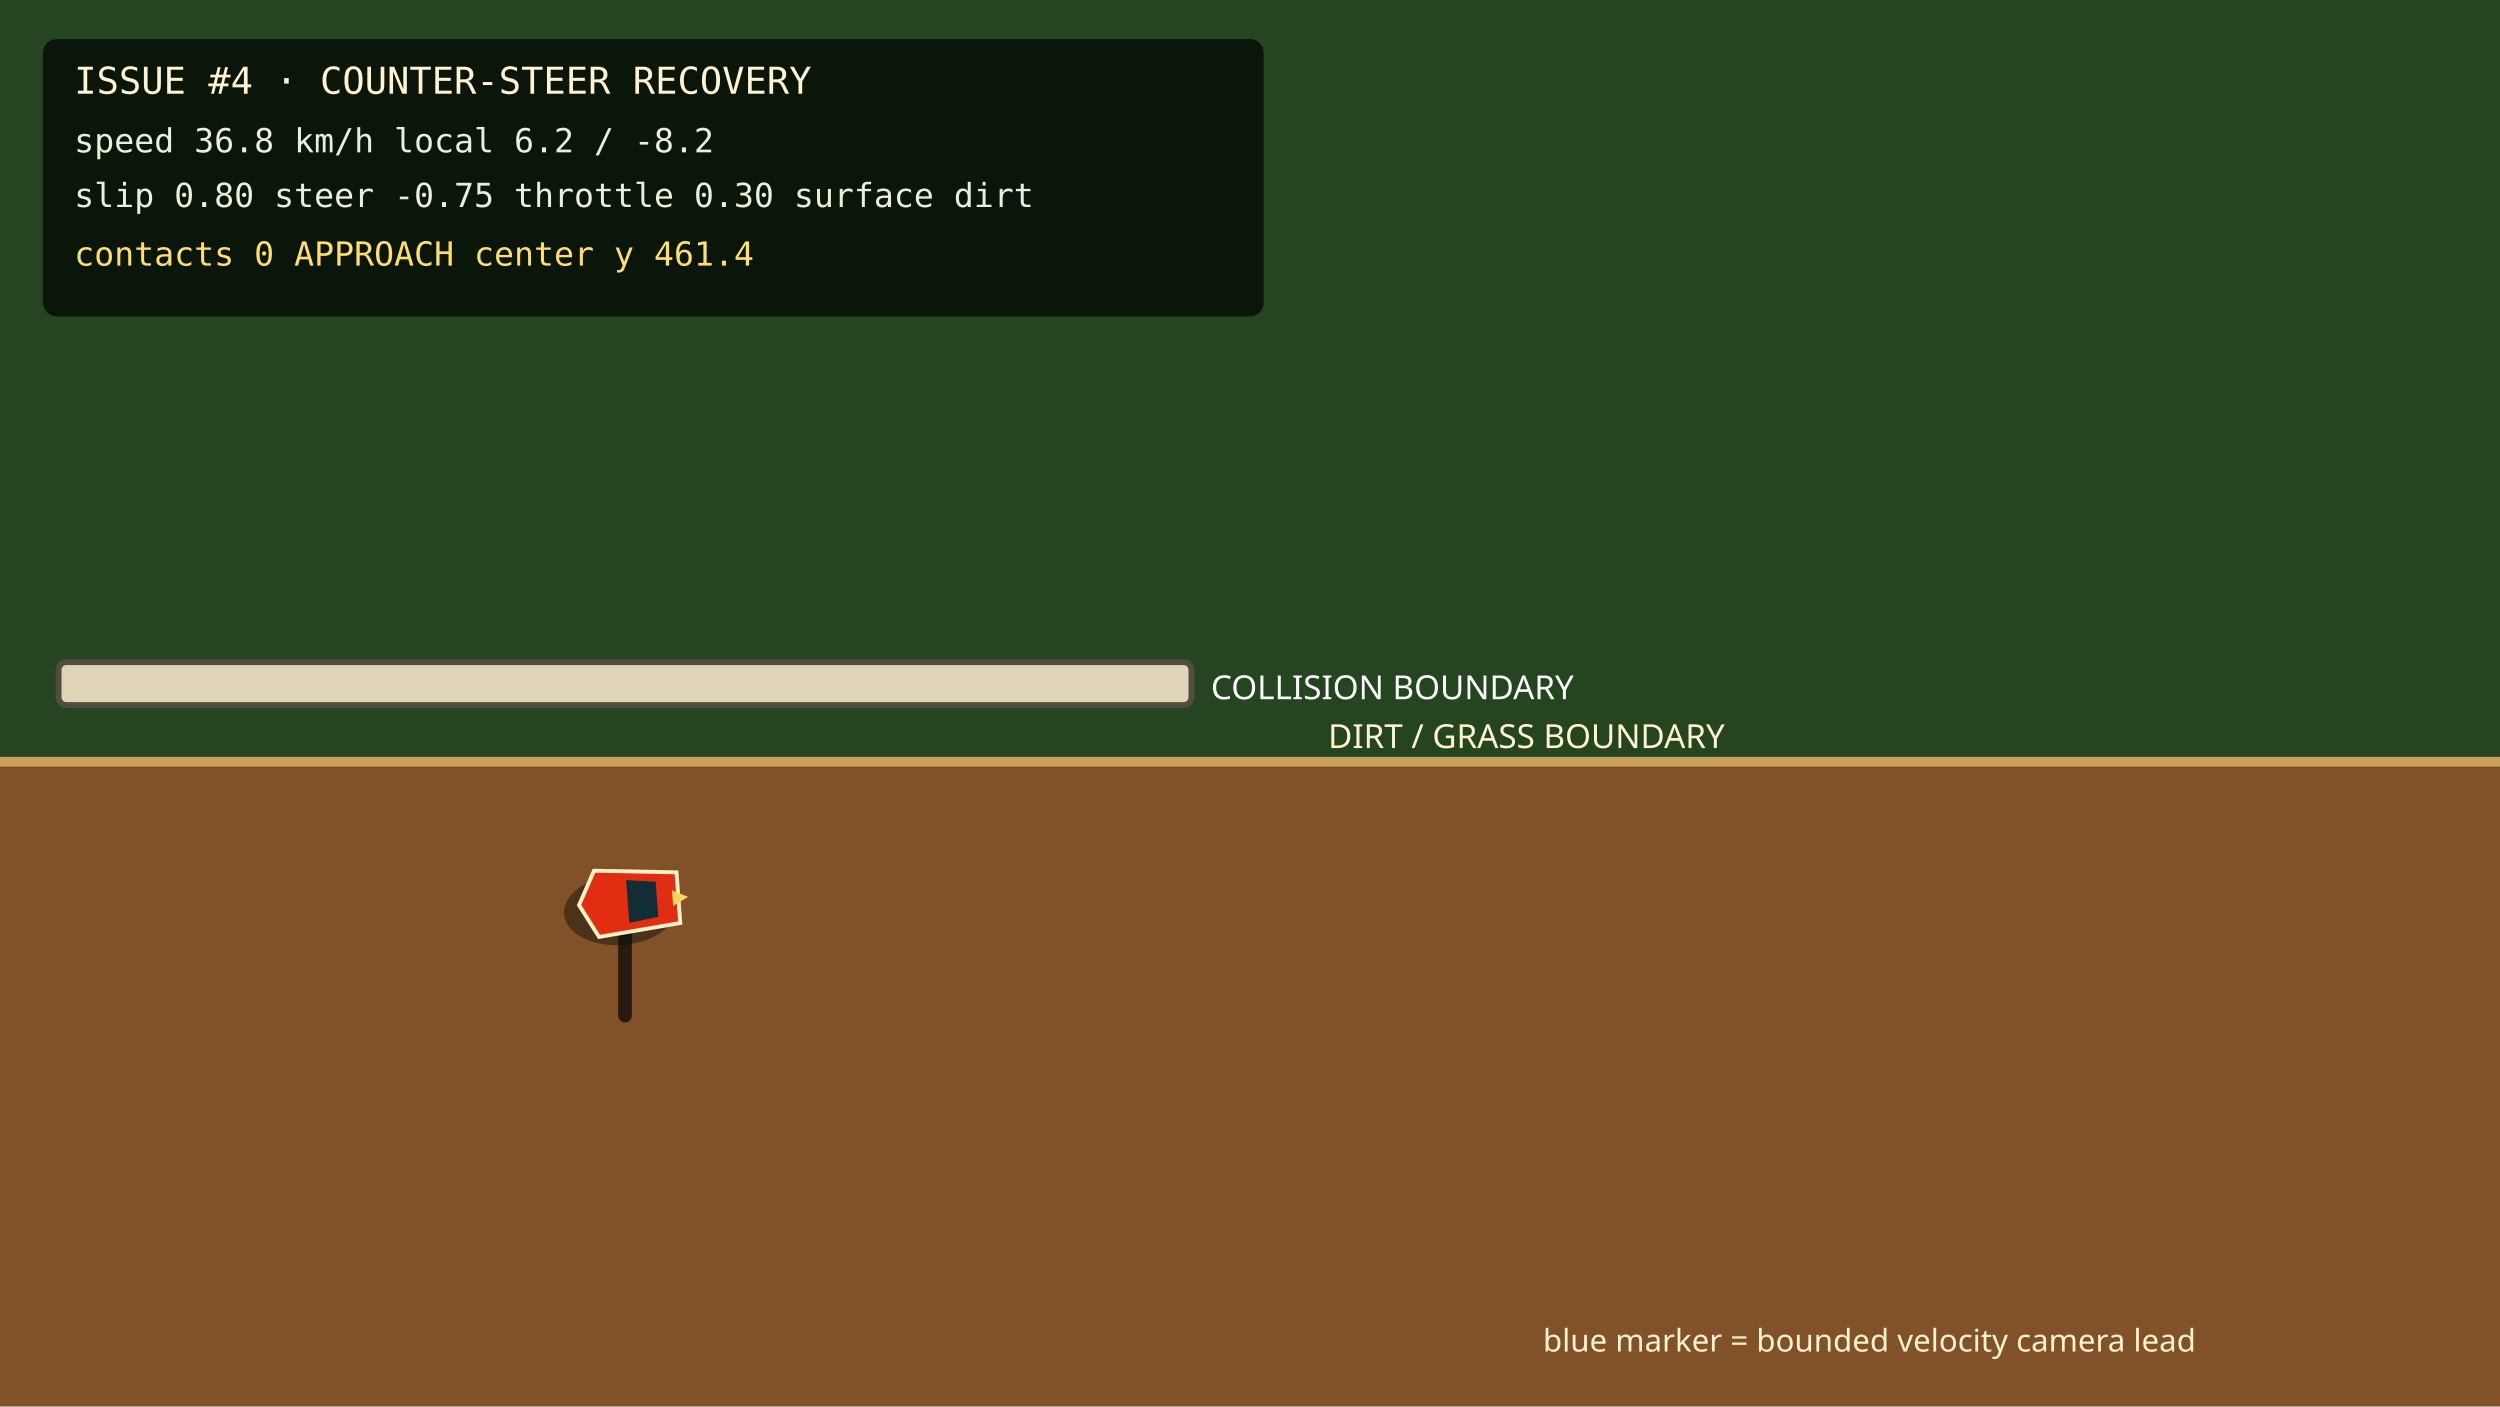
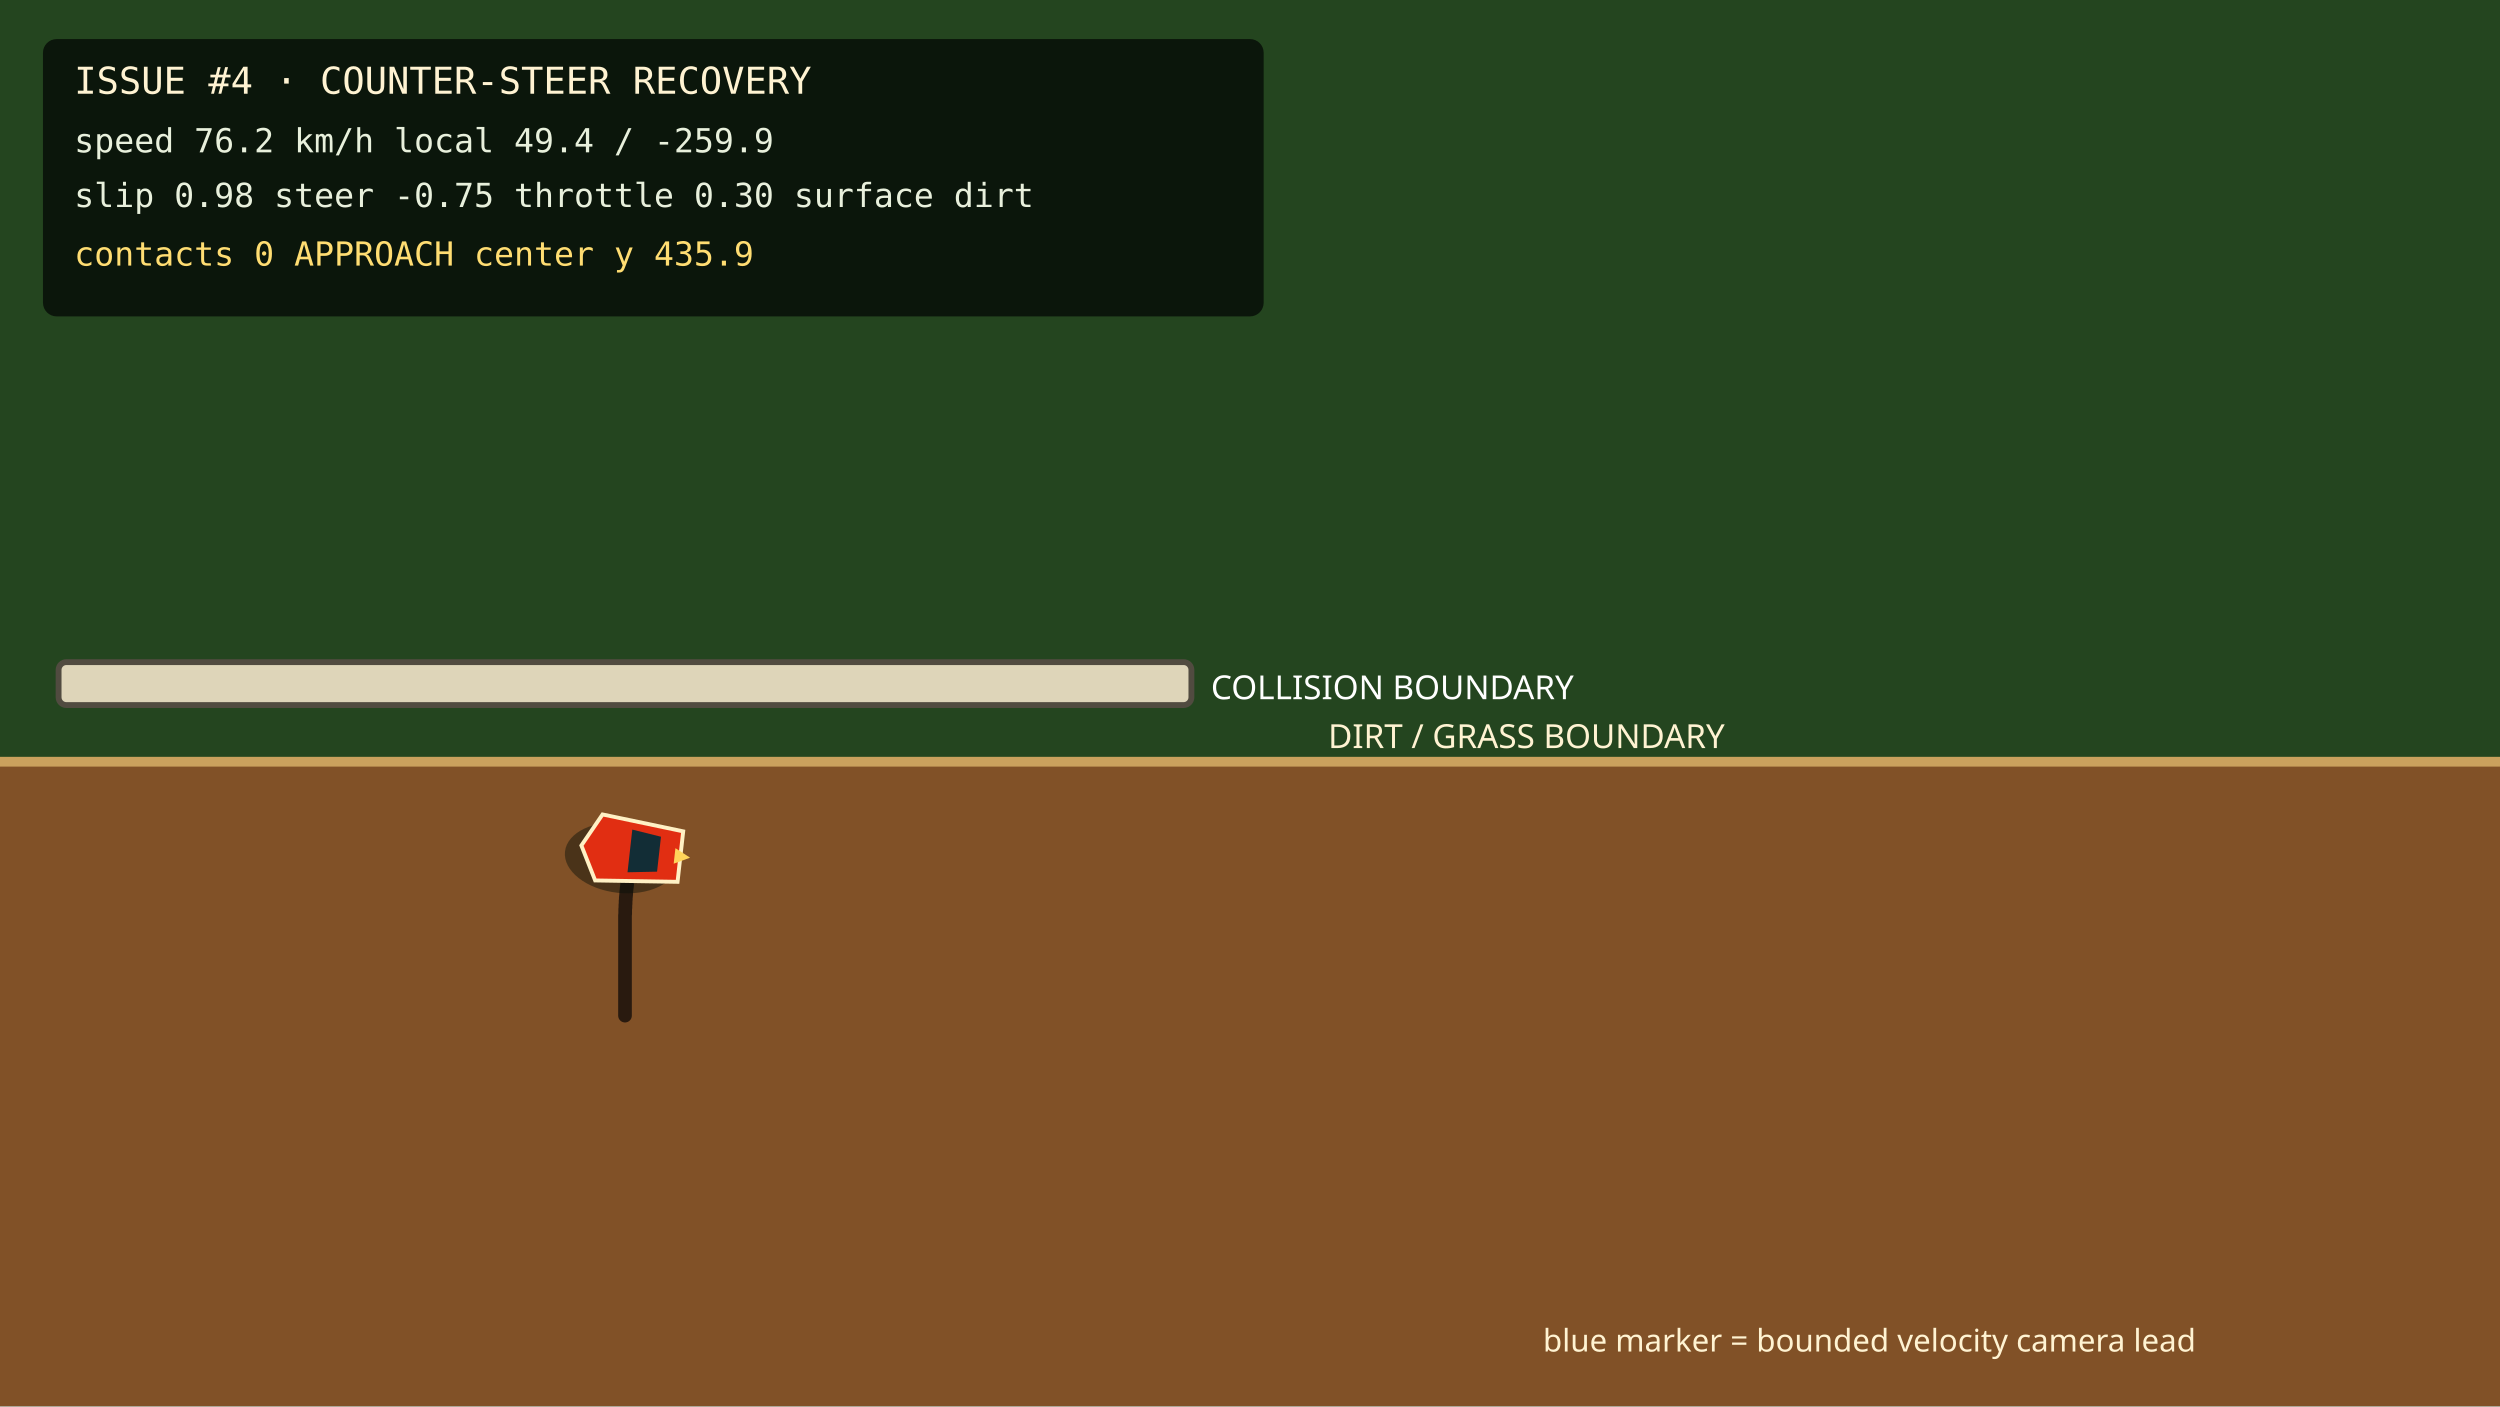
<svg xmlns="http://www.w3.org/2000/svg" width="1280" height="720" viewBox="0 0 1280 720">
  <rect width="1280" height="720" fill="#24451f" />
  <rect y="390" width="1280" height="330" fill="#815127" />
  <line x1="0" y1="390" x2="1280" y2="390" stroke="#caa15d" stroke-width="5" />
  <text x="680" y="383" fill="#fff3d2" font-family="sans-serif" font-size="17">DIRT / GRASS BOUNDARY</text>
  <rect x="30" y="339" width="580" height="22" rx="4" fill="#ded5b9" stroke="#514b40" stroke-width="3" />
  <text x="620" y="358" fill="#fff" font-family="sans-serif" font-size="17">COLLISION BOUNDARY</text>
-   <polyline points="320.0,520.0 320.0,520.0 320.0,520.0 320.0,520.0 320.0,520.0 320.0,519.9 320.0,519.9 320.0,519.9 320.0,519.8 320.0,519.8 320.0,519.8 320.0,519.7 320.0,519.7 320.0,519.6 320.0,519.6 320.0,519.5 320.0,519.4 320.0,519.4 320.0,519.3 320.0,519.2 320.0,519.1 320.0,519.1 320.0,519.0 320.0,518.9 320.0,518.8 320.0,518.7 320.0,518.6 320.0,518.5 320.0,518.4 320.0,518.2 320.0,518.1 320.0,518.0 320.0,517.9 320.0,517.8 320.0,517.6 320.0,517.5 320.0,517.4 320.0,517.2 320.0,517.1 320.0,516.9 320.0,516.8 320.0,516.6 320.0,516.5 320.0,516.3 320.0,516.1 320.0,516.0 320.0,515.8 320.0,515.6 320.0,515.5 320.0,515.3 320.0,515.1 320.0,514.9 320.0,514.7 320.0,514.5 320.0,514.3 320.0,514.2 320.0,514.0 320.0,513.8 320.0,513.6 320.0,513.3 320.0,513.1 320.0,512.9 320.0,512.7 320.0,512.5 320.0,512.3 320.0,512.1 320.0,511.8 320.0,511.6 320.0,511.4 320.0,511.1 320.0,510.9 320.0,510.7 320.0,510.4 320.0,510.2 320.0,510.0 320.0,509.7 320.0,509.5 320.0,509.2 320.0,509.0 320.0,508.7 320.0,508.5 320.0,508.2 320.0,507.9 320.0,507.7 320.0,507.4 320.0,507.1 320.0,506.9 320.0,506.6 320.0,506.3 320.0,506.1 320.0,505.8 320.0,505.5 320.0,505.2 320.0,504.9 320.0,504.7 320.0,504.4 320.0,504.1 320.0,503.8 320.0,503.5 320.0,503.2 320.0,502.9 320.0,502.6 320.0,502.3 320.0,502.0 320.0,501.7 320.0,501.4 320.0,501.1 320.0,500.8 320.0,500.5 320.0,500.2 320.0,499.9 320.0,499.6 320.0,499.3 320.0,499.0 320.0,498.7 320.0,498.3 320.0,498.0 320.0,497.7 320.0,497.4 320.0,497.1 320.0,496.7 320.0,496.4 320.0,496.1 320.0,495.8 320.0,495.4 320.0,495.1 320.0,494.8 320.0,494.5 320.0,494.1 320.0,493.8 320.0,493.5 320.0,493.1 320.0,492.8 320.0,492.4 320.0,492.1 320.0,491.8 320.0,491.4 320.0,491.1 320.0,490.7 320.0,490.4 320.0,490.1 320.0,489.7 320.0,489.4 320.0,489.0 320.0,488.7 320.0,488.3 320.0,488.0 320.0,487.6 320.0,487.3 320.0,486.9 320.0,486.6 320.0,486.2 320.0,485.8 320.0,485.5 320.0,485.1 320.0,484.8 320.0,484.5 320.0,484.1 320.0,483.8 320.0,483.4 320.0,483.1 320.0,482.7 320.0,482.4 320.0,482.0 320.0,481.7 320.0,481.4 320.0,481.0 320.0,480.7 320.0,480.4 320.0,480.0 320.1,479.7 320.1,479.3 320.1,479.0 320.1,478.7 320.1,478.4 320.1,478.0 320.1,477.7 320.1,477.4 320.2,477.0 320.2,476.7 320.2,476.4 320.2,476.1 320.2,475.7 320.3,475.4 320.3,475.1 320.3,474.8 320.3,474.5 320.4,474.1 320.4,473.8 320.4,473.5 320.5,473.2 320.5,472.9 320.5,472.6 320.6,472.2 320.6,471.9 320.6,471.6 320.7,471.3 320.7,471.0 320.8,470.7 320.8,470.4 320.8,470.0 320.9,469.7 320.9,469.4 321.0,469.1 321.1,468.8 321.1,468.5 321.2,468.2 321.2,467.9 321.3,467.6 321.3,467.3 321.4,467.0 321.5,466.7 321.5,466.4 321.6,466.1 321.7,465.9 321.7,465.6 321.8,465.3 321.9,465.1 322.0,464.8 322.0,464.6 322.1,464.3 322.2,464.1 322.3,463.9 322.4,463.6 322.4,463.4 322.5,463.2 322.6,463.0 322.7,462.8 322.8,462.6 322.9,462.4 322.9,462.2 323.0,462.1 323.1,461.9 323.2,461.7 323.3,461.6 323.4,461.4 " fill="none" stroke="#20150d" stroke-opacity="0.90" stroke-width="7" stroke-linecap="round" stroke-linejoin="round" />
-   <line x1="323.4" y1="461.4" x2="325.5" y2="458.2" stroke="#68d4ff" stroke-width="3" stroke-dasharray="8 6" />
-   <circle cx="325.5" cy="458.2" r="7" fill="#68d4ff" />
-   <g transform="translate(323.4 461.4) rotate(85.7)">
+   <polyline points="320.0,520.0 320.0,520.0 320.0,520.0 320.0,520.0 320.0,520.0 320.0,519.9 320.0,519.9 320.0,519.9 320.0,519.8 320.0,519.8 320.0,519.8 320.0,519.7 320.0,519.7 320.0,519.6 320.0,519.6 320.0,519.5 320.0,519.4 320.0,519.3 320.0,519.3 320.0,519.2 320.0,519.1 320.0,519.0 320.0,518.9 320.0,518.8 320.0,518.7 320.0,518.6 320.0,518.5 320.0,518.4 320.0,518.3 320.0,518.2 320.0,518.0 320.0,517.9 320.0,517.8 320.0,517.6 320.0,517.5 320.0,517.3 320.0,517.2 320.0,517.0 320.0,516.9 320.0,516.7 320.0,516.6 320.0,516.4 320.0,516.2 320.0,516.0 320.0,515.9 320.0,515.7 320.0,515.5 320.0,515.3 320.0,515.1 320.0,514.9 320.0,514.7 320.0,514.5 320.0,514.3 320.0,514.0 320.0,513.8 320.0,513.6 320.0,513.4 320.0,513.1 320.0,512.9 320.0,512.7 320.0,512.4 320.0,512.2 320.0,511.9 320.0,511.7 320.0,511.4 320.0,511.2 320.0,510.9 320.0,510.6 320.0,510.3 320.0,510.1 320.0,509.8 320.0,509.5 320.0,509.2 320.0,508.9 320.0,508.6 320.0,508.3 320.0,508.0 320.0,507.7 320.0,507.4 320.0,507.1 320.0,506.8 320.0,506.5 320.0,506.2 320.0,505.8 320.0,505.5 320.0,505.2 320.0,504.9 320.0,504.5 320.0,504.2 320.0,503.8 320.0,503.5 320.0,503.1 320.0,502.8 320.0,502.4 320.0,502.1 320.0,501.7 320.0,501.3 320.0,501.0 320.0,500.6 320.0,500.2 320.0,499.8 320.0,499.5 320.0,499.1 320.0,498.7 320.0,498.3 320.0,497.9 320.0,497.5 320.0,497.1 320.0,496.7 320.0,496.3 320.0,495.9 320.0,495.5 320.0,495.0 320.0,494.6 320.0,494.2 320.0,493.8 320.0,493.4 320.0,492.9 320.0,492.5 320.0,492.1 320.0,491.6 320.0,491.2 320.0,490.7 320.0,490.3 320.0,489.8 320.0,489.4 320.0,488.9 320.0,488.5 320.0,488.0 320.0,487.6 320.0,487.1 320.0,486.6 320.0,486.2 320.0,485.7 320.0,485.2 320.0,484.7 320.0,484.2 320.0,483.8 320.0,483.3 320.0,482.8 320.0,482.3 320.0,481.8 320.0,481.3 320.0,480.8 320.0,480.3 320.0,479.8 320.0,479.3 320.0,478.8 320.0,478.3 320.0,477.8 320.0,477.3 320.0,476.7 320.0,476.2 320.0,475.7 320.0,475.2 320.0,474.7 320.0,474.2 320.0,473.7 320.0,473.1 320.0,472.6 320.0,472.1 320.0,471.6 320.0,471.1 320.0,470.5 320.0,470.0 320.0,469.5 320.0,469.0 320.0,468.5 320.1,468.0 320.1,467.4 320.1,466.9 320.1,466.4 320.1,465.9 320.1,465.4 320.2,464.8 320.2,464.3 320.2,463.8 320.2,463.3 320.3,462.8 320.3,462.2 320.3,461.7 320.3,461.2 320.4,460.7 320.4,460.2 320.4,459.6 320.5,459.1 320.5,458.6 320.6,458.1 320.6,457.6 320.6,457.0 320.7,456.5 320.7,456.0 320.8,455.5 320.8,455.0 320.9,454.5 321.0,454.0 321.0,453.4 321.1,452.9 321.1,452.4 321.2,451.9 321.3,451.4 321.3,450.9 321.4,450.4 321.5,449.9 321.6,449.4 321.7,448.9 321.7,448.3 321.8,447.8 321.9,447.3 322.0,446.8 322.1,446.3 322.2,445.8 322.3,445.4 322.4,444.9 322.5,444.4 322.6,443.9 322.6,443.5 322.7,443.0 322.8,442.6 322.9,442.1 323.0,441.7 323.1,441.3 323.2,440.8 323.3,440.4 323.4,440.0 323.5,439.6 323.6,439.2 323.7,438.8 323.8,438.4 323.9,438.0 324.0,437.7 324.1,437.3 324.2,436.9 324.3,436.6 324.4,436.2 324.5,435.9 " fill="none" stroke="#20150d" stroke-opacity="0.90" stroke-width="7" stroke-linecap="round" stroke-linejoin="round" />
+   <line x1="324.5" y1="435.9" x2="326.9" y2="428.2" stroke="#68d4ff" stroke-width="3" stroke-dasharray="8 6" />
+   <circle cx="326.9" cy="428.2" r="7" fill="#68d4ff" />
+   <g transform="translate(324.5 435.9) rotate(96.4)">
    <ellipse cx="4" cy="6" rx="18" ry="29" fill="#071009" opacity="0.45" />
    <path d="M -13 -24 L 13 -24 L 17 18 L 0 27 L -17 18 Z" fill="#e12e12" stroke="#fff1c5" stroke-width="2" />
    <path d="M -9 -13 L 9 -13 L 11 2 L -11 2 Z" fill="#122d36" />
    <path d="M -4 -21 L 4 -21 L 0 -29 Z" fill="#ffd45a" />
  </g>
  <rect x="22" y="20" width="625" height="142" rx="7" fill="#081008" opacity="0.88" />
  <text x="38" y="48" fill="#fff3d2" font-family="monospace" font-size="19">ISSUE #4 · COUNTER-STEER RECOVERY</text>
-   <text x="38" y="78" fill="#e8f0dc" font-family="monospace" font-size="17">speed  36.8 km/h   local   6.2 /  -8.2</text>
-   <text x="38" y="106" fill="#e8f0dc" font-family="monospace" font-size="17">slip 0.80   steer -0.75   throttle 0.30   surface dirt</text>
-   <text x="38" y="136" fill="#ffdd72" font-family="monospace" font-size="17">contacts 0   APPROACH   center y 461.4</text>
+   <text x="38" y="78" fill="#e8f0dc" font-family="monospace" font-size="17">speed  76.2 km/h   local  49.4 / -259.9</text>
+   <text x="38" y="106" fill="#e8f0dc" font-family="monospace" font-size="17">slip 0.98   steer -0.75   throttle 0.30   surface dirt</text>
+   <text x="38" y="136" fill="#ffdd72" font-family="monospace" font-size="17">contacts 0   APPROACH   center y 435.9</text>
  <text x="790" y="692" fill="#fff3d2" font-family="sans-serif" font-size="16">blue marker = bounded velocity camera lead</text>
</svg>
